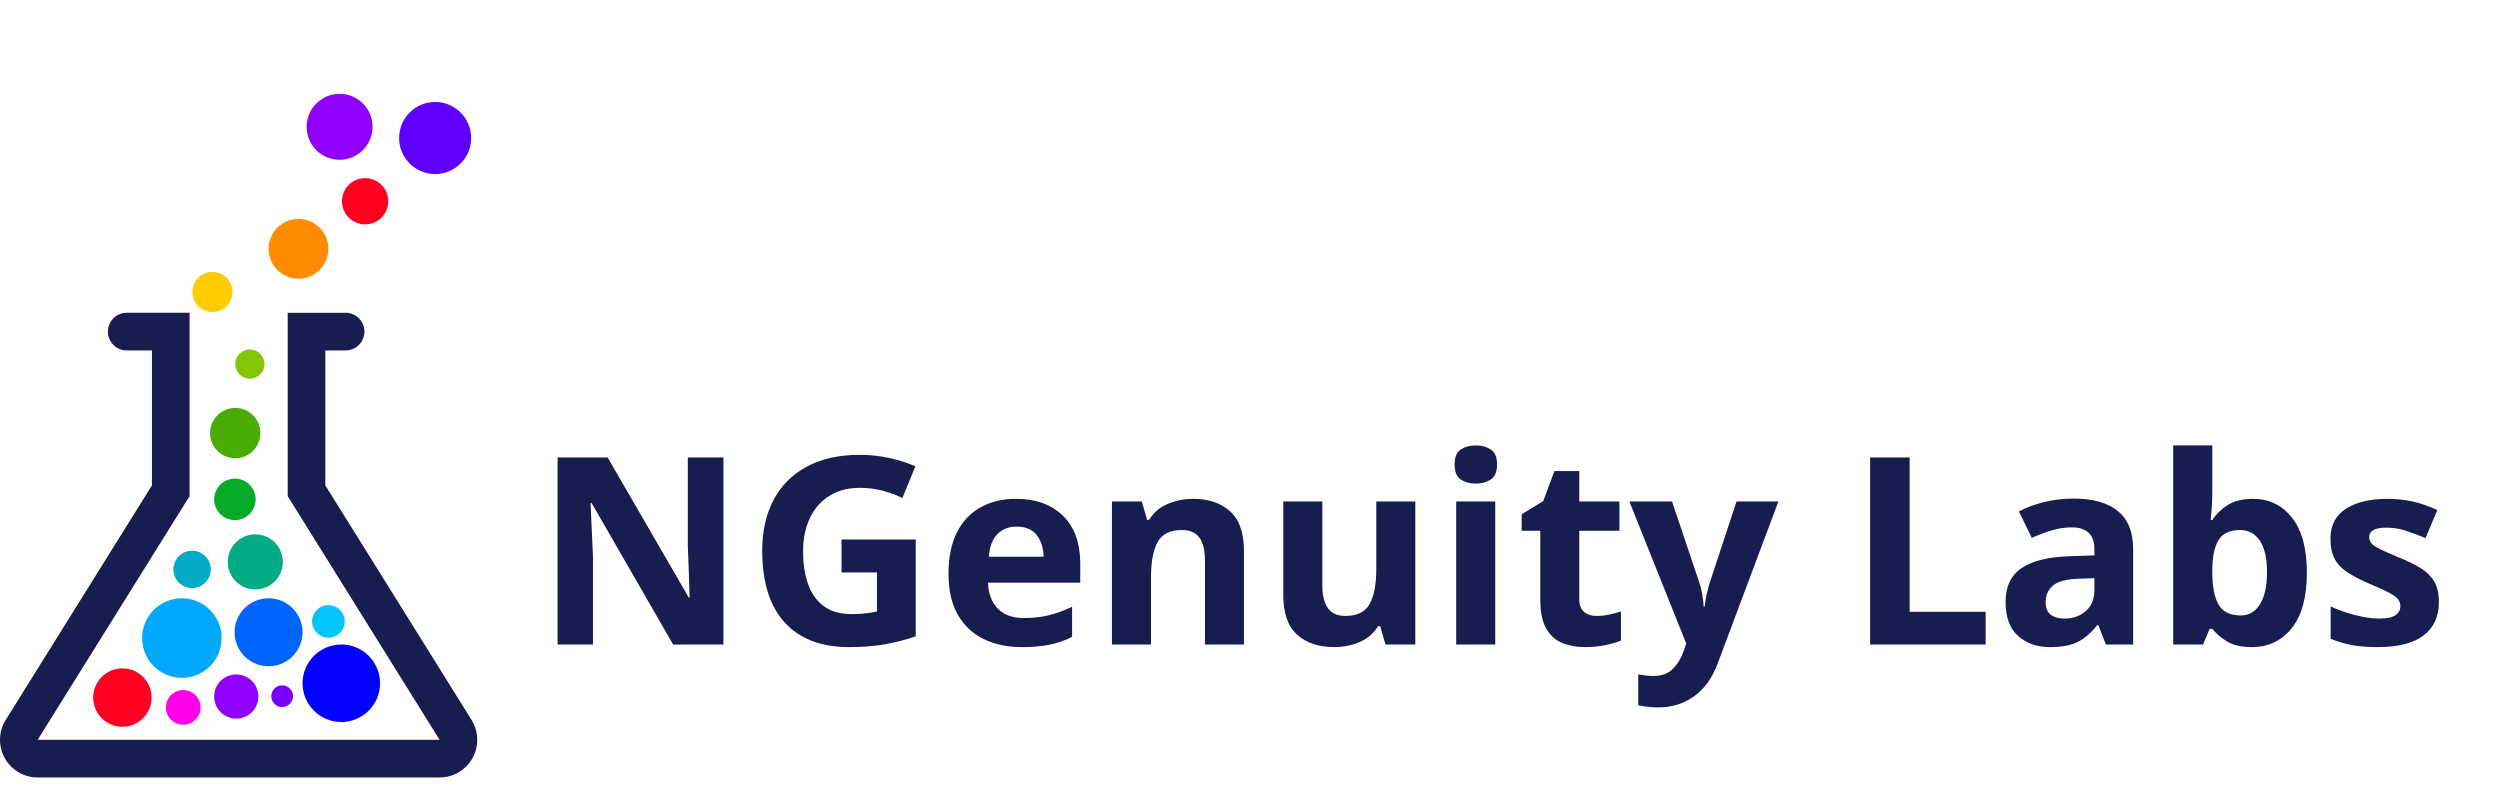
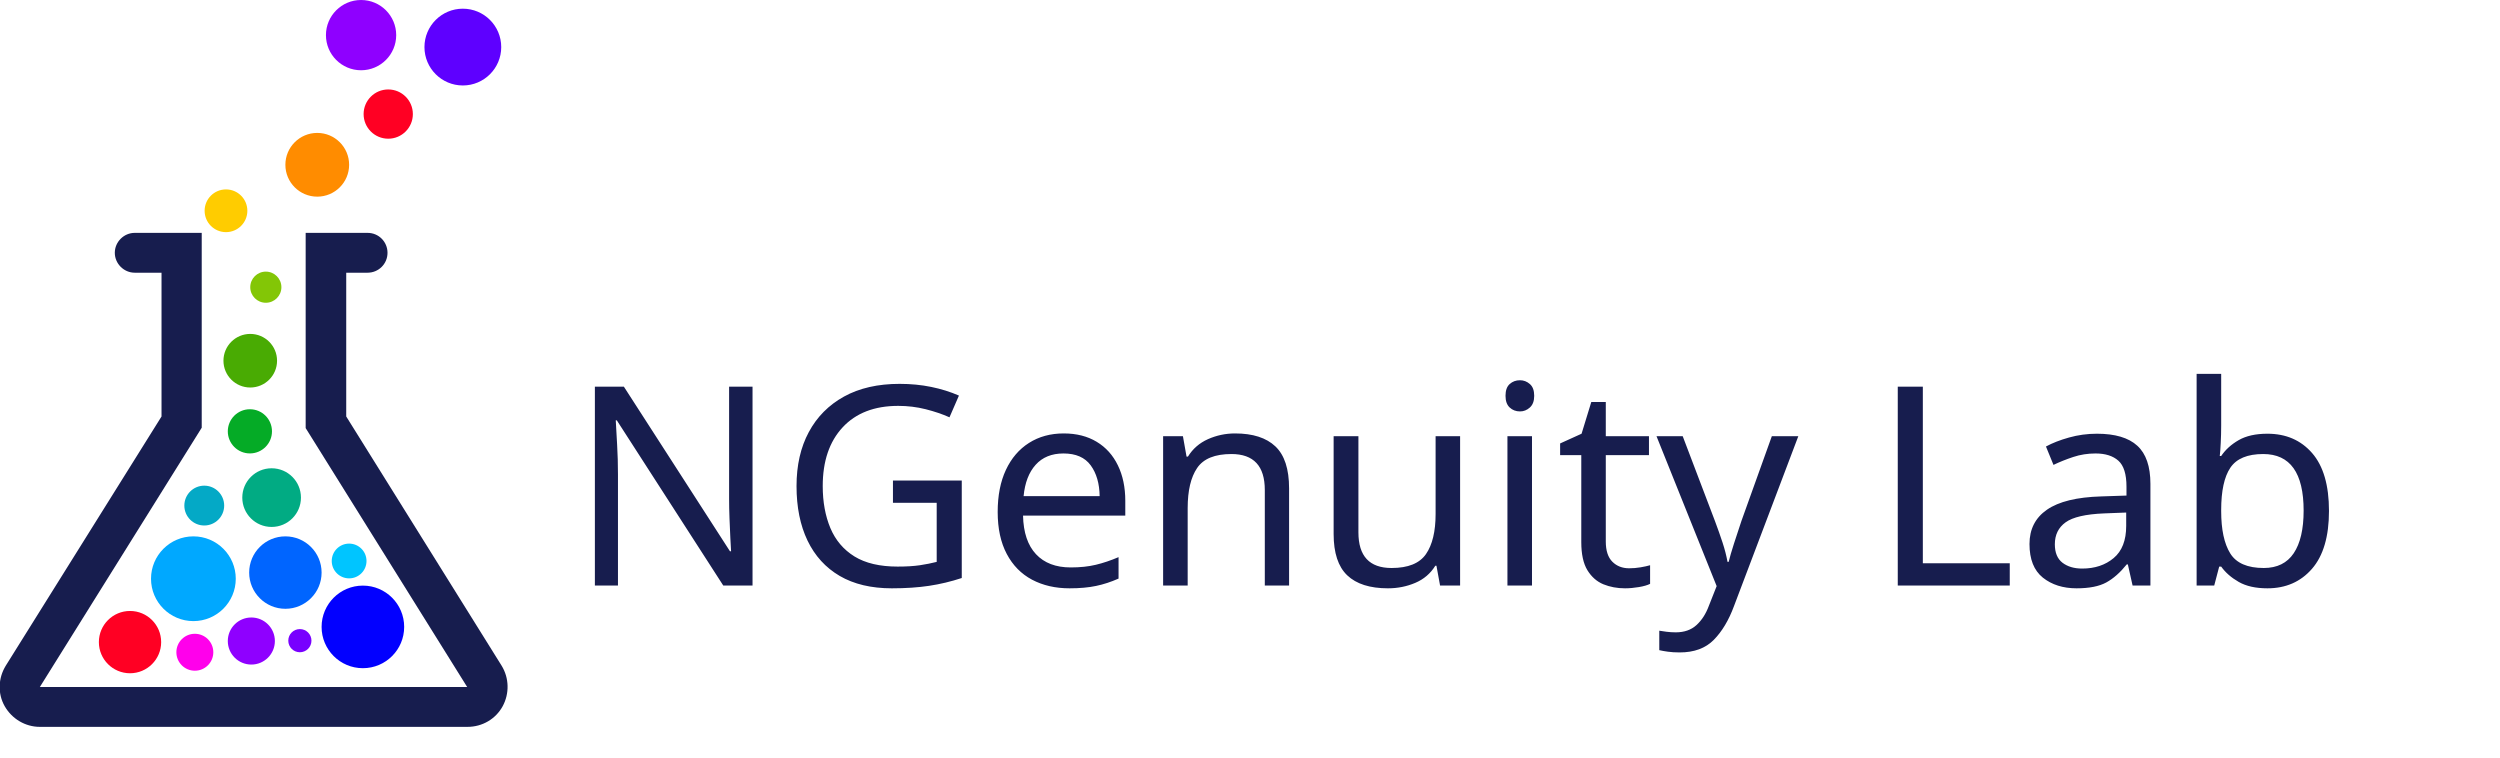
- <svg xmlns="http://www.w3.org/2000/svg" id="Layer_1" data-name="Layer 1" viewBox="0 0 734.02 236.62">
-   <defs>
-     <style>
-       .cls-1 {
-         fill: rgba(255, 0, 237, 0);
-       }
- 
-       .cls-2 {
-         fill: rgba(153, 0, 255, 0);
-       }
- 
-       .cls-3 {
-         fill: rgba(94, 0, 255, 0);
-       }
- 
-       .cls-4 {
-         font-family: Poppins-ExtraBold, Poppins;
-         font-size: 76.92px;
-         font-weight: 700;
-       }
- 
-       .cls-4, .cls-5 {
-         fill: #171d4e;
-       }
- 
-       .cls-6 {
-         fill: #01ab83;
-       }
- 
-       .cls-7 {
-         fill: #00c5ff;
-       }
- 
-       .cls-8 {
-         fill: #00a8ff;
-       }
- 
-       .cls-9 {
-         fill: #0065ff;
-       }
- 
-       .cls-10 {
-         fill: #0200ff;
-       }
- 
-       .cls-11 {
-         fill: #fc0;
-       }
- 
-       .cls-12 {
-         fill: #ff0023;
-       }
- 
-       .cls-13 {
-         fill: #ff00eb;
-       }
- 
-       .cls-14 {
-         fill: #ff8c00;
-       }
- 
-       .cls-15 {
-         fill: #83c606;
-       }
- 
-       .cls-16 {
-         fill: #8f00ff;
-       }
- 
-       .cls-17 {
-         fill: #04a9c6;
-       }
- 
-       .cls-18 {
-         fill: #05ab26;
-       }
- 
-       .cls-19 {
-         fill: #49ab03;
-       }
- 
-       .cls-20 {
-         fill: #5e00ff;
-       }
- 
-       .cls-21 {
-         fill: #7800ff;
-       }
- 
-       .cls-5 {
-         fill-rule: evenodd;
-       }
-     </style>
-   </defs>
+ <svg xmlns="http://www.w3.org/2000/svg" version="1.1" id="Layer_1" x="0px" y="0px" viewBox="0 0 690.3 209.1" style="enable-background:new 0 0 690.3 209.1;" xml:space="preserve">
+   <style type="text/css">
+ 	.st0{fill-rule:evenodd;clip-rule:evenodd;fill:#171D4E;}
+ 	.st1{fill:#FF0023;}
+ 	.st2{fill:#00A8FF;}
+ 	.st3{fill:#FF00EB;}
+ 	.st4{fill:#04A9C6;}
+ 	.st5{fill:#0200FF;}
+ 	.st6{fill:#8F00FF;}
+ 	.st7{fill:#0065FF;}
+ 	.st8{fill:#7800FF;}
+ 	.st9{fill:#00C5FF;}
+ 	.st10{fill:#01AB83;}
+ 	.st11{fill:#05AB26;}
+ 	.st12{fill:#49AB03;}
+ 	.st13{fill:#83C606;}
+ 	.st14{fill:#FFCC00;}
+ 	.st15{fill:#FF8C00;}
+ 	.st16{fill:#5E00FF;}
+ 	.st17{fill:#171D4E;}
+ 	.st18{font-family:'Poppins-ExtraBold';}
+ 	.st19{font-size:76.92px;}
+ </style>
  <g>
-     <path class="cls-5" d="m101.47,91.83c3.05,0,5.53,2.48,5.53,5.53s-2.48,5.53-5.53,5.53h-5.95v39.63l42.93,68.85c2.12,3.41,2.23,7.7.29,11.21-1.95,3.51-5.65,5.69-9.66,5.69H11.05c-4.01,0-7.72-2.18-9.66-5.69-1.95-3.51-1.84-7.8.29-11.21l42.93-68.85v-39.63h-7.4c-3.05,0-5.53-2.47-5.53-5.53s2.48-5.53,5.53-5.53h18.45v53.84L11.05,217.22h118.02l-44.6-71.54v-53.84h17Z" />
-     <circle class="cls-12" cx="35.94" cy="204.81" r="8.58" />
-     <circle class="cls-8" cx="53.4" cy="187.34" r="11.68" />
-     <circle class="cls-13" cx="53.8" cy="207.7" r="5.09" />
-     <circle class="cls-17" cx="56.39" cy="167.18" r="5.49" />
-     <circle class="cls-10" cx="100.21" cy="200.61" r="11.38" />
-     <circle class="cls-16" cx="69.37" cy="204.51" r="6.49" />
-     <circle class="cls-9" cx="78.85" cy="185.64" r="9.98" />
-     <circle class="cls-21" cx="82.84" cy="204.41" r="3.19" />
-     <circle class="cls-7" cx="96.42" cy="182.45" r="4.79" />
-     <circle class="cls-6" cx="74.96" cy="164.98" r="8.09" />
-     <circle class="cls-18" cx="68.97" cy="146.62" r="6.09" />
-     <circle class="cls-19" cx="69.07" cy="127.15" r="7.39" />
-     <circle class="cls-15" cx="73.36" cy="106.89" r="4.29" />
-     <circle class="cls-11" cx="62.38" cy="85.73" r="5.89" />
-     <circle class="cls-14" cx="87.64" cy="73.06" r="8.78" />
-     <circle class="cls-16" cx="99.71" cy="37.23" r="9.68" />
-     <circle class="cls-12" cx="107.2" cy="59.09" r="6.79" />
-     <circle class="cls-20" cx="127.76" cy="40.52" r="10.58" />
-     <circle class="cls-1" cx="161.89" cy="52.7" r="7.59" />
-     <circle class="cls-2" cx="184.65" cy="6.39" r="6.39" />
-     <circle class="cls-3" cx="154.51" cy="20.56" r="9.78" />
+     <path class="st0" d="M101.5,64.3c3.1,0,5.5,2.5,5.5,5.5c0,3.1-2.5,5.5-5.5,5.5h-5.9V115l42.9,68.8c2.1,3.4,2.2,7.7,0.3,11.2   c-1.9,3.5-5.6,5.7-9.7,5.7H11c-4,0-7.7-2.2-9.7-5.7c-2-3.5-1.8-7.8,0.3-11.2L44.6,115V75.3h-7.4c-3,0-5.5-2.5-5.5-5.5   s2.5-5.5,5.5-5.5h18.5v53.8L11,189.7h118l-44.6-71.5V64.3L101.5,64.3L101.5,64.3z" />
+     <circle class="st1" cx="35.9" cy="177.3" r="8.6" />
+     <circle class="st2" cx="53.4" cy="159.8" r="11.7" />
+     <circle class="st3" cx="53.8" cy="180.1" r="5.1" />
+     <circle class="st4" cx="56.4" cy="139.6" r="5.5" />
+     <circle class="st5" cx="100.2" cy="173.1" r="11.4" />
+     <circle class="st6" cx="69.4" cy="177" r="6.5" />
+     <circle class="st7" cx="78.8" cy="158.1" r="10" />
+     <circle class="st8" cx="82.8" cy="176.9" r="3.2" />
+     <circle class="st9" cx="96.4" cy="154.9" r="4.8" />
+     <circle class="st10" cx="75" cy="137.4" r="8.1" />
+     <circle class="st11" cx="69" cy="119.1" r="6.1" />
+     <circle class="st12" cx="69.1" cy="99.6" r="7.4" />
+     <circle class="st13" cx="73.4" cy="79.3" r="4.3" />
+     <circle class="st14" cx="62.4" cy="58.2" r="5.9" />
+     <circle class="st15" cx="87.6" cy="45.5" r="8.8" />
+     <circle class="st6" cx="99.7" cy="9.7" r="9.7" />
+     <circle class="st1" cx="107.2" cy="31.5" r="6.8" />
+     <circle class="st16" cx="127.8" cy="13" r="10.6" />
  </g>
-   <text class="cls-4" transform="translate(156.79 189.23)">
-     <tspan x="0" y="0">NGenuity Labs</tspan>
-   </text>
+   <text transform="matrix(1 0 0 1 156.7887 161.68)" class="st17 st18 st19">NGenuity Lab</text>
</svg>
